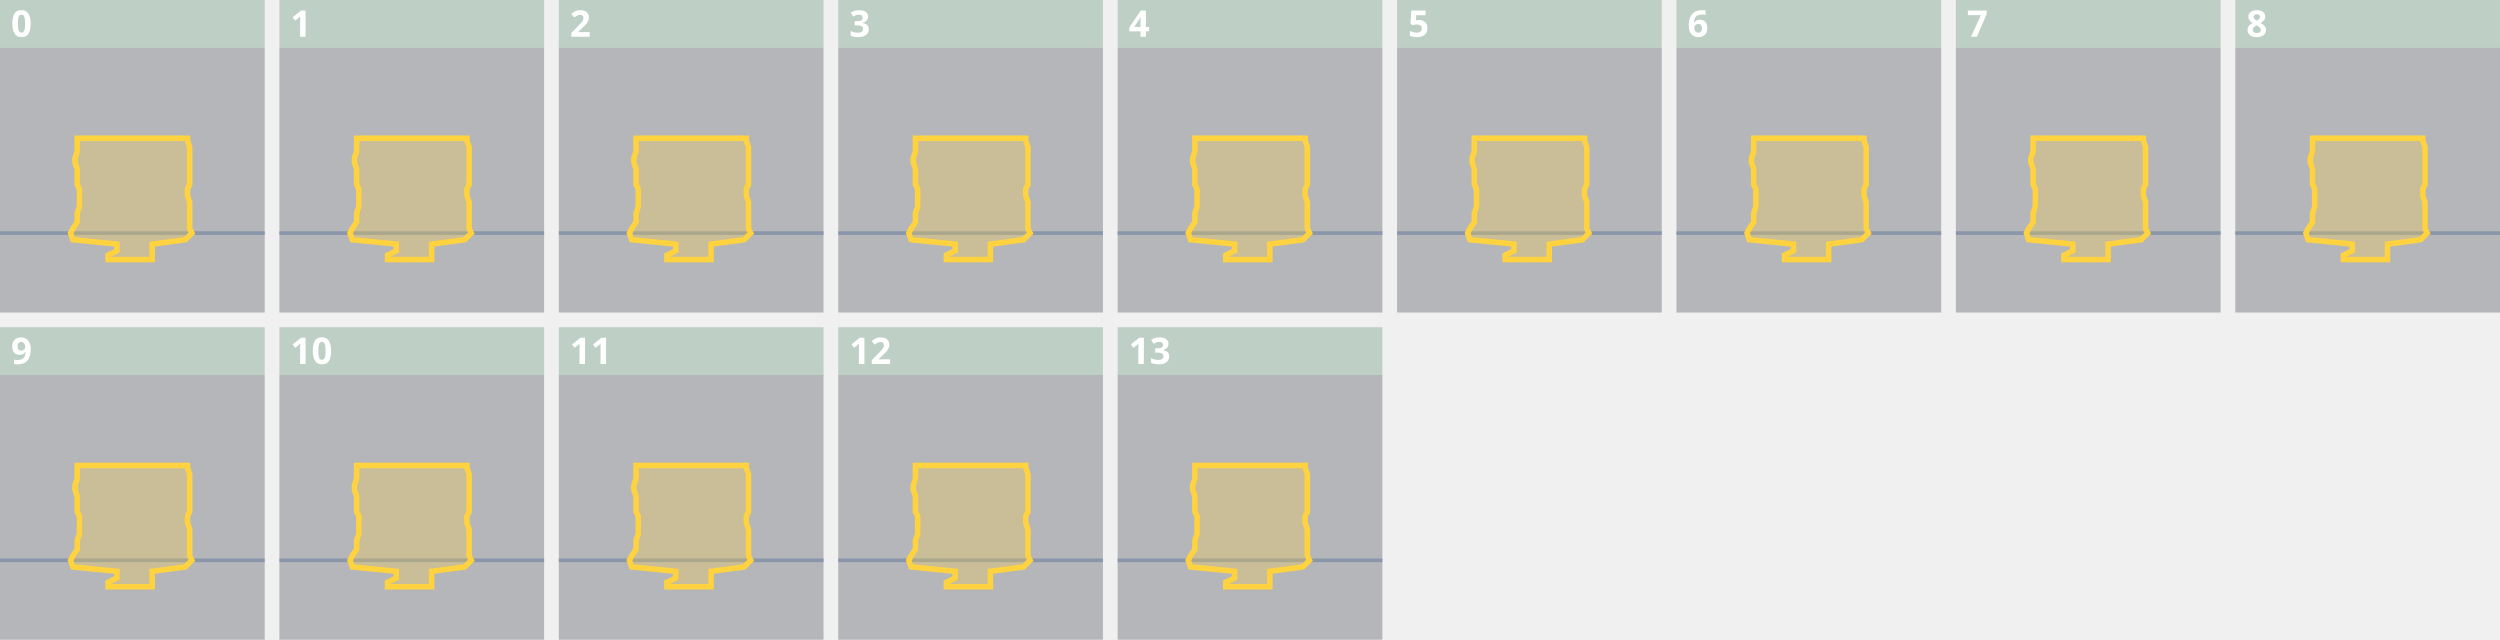
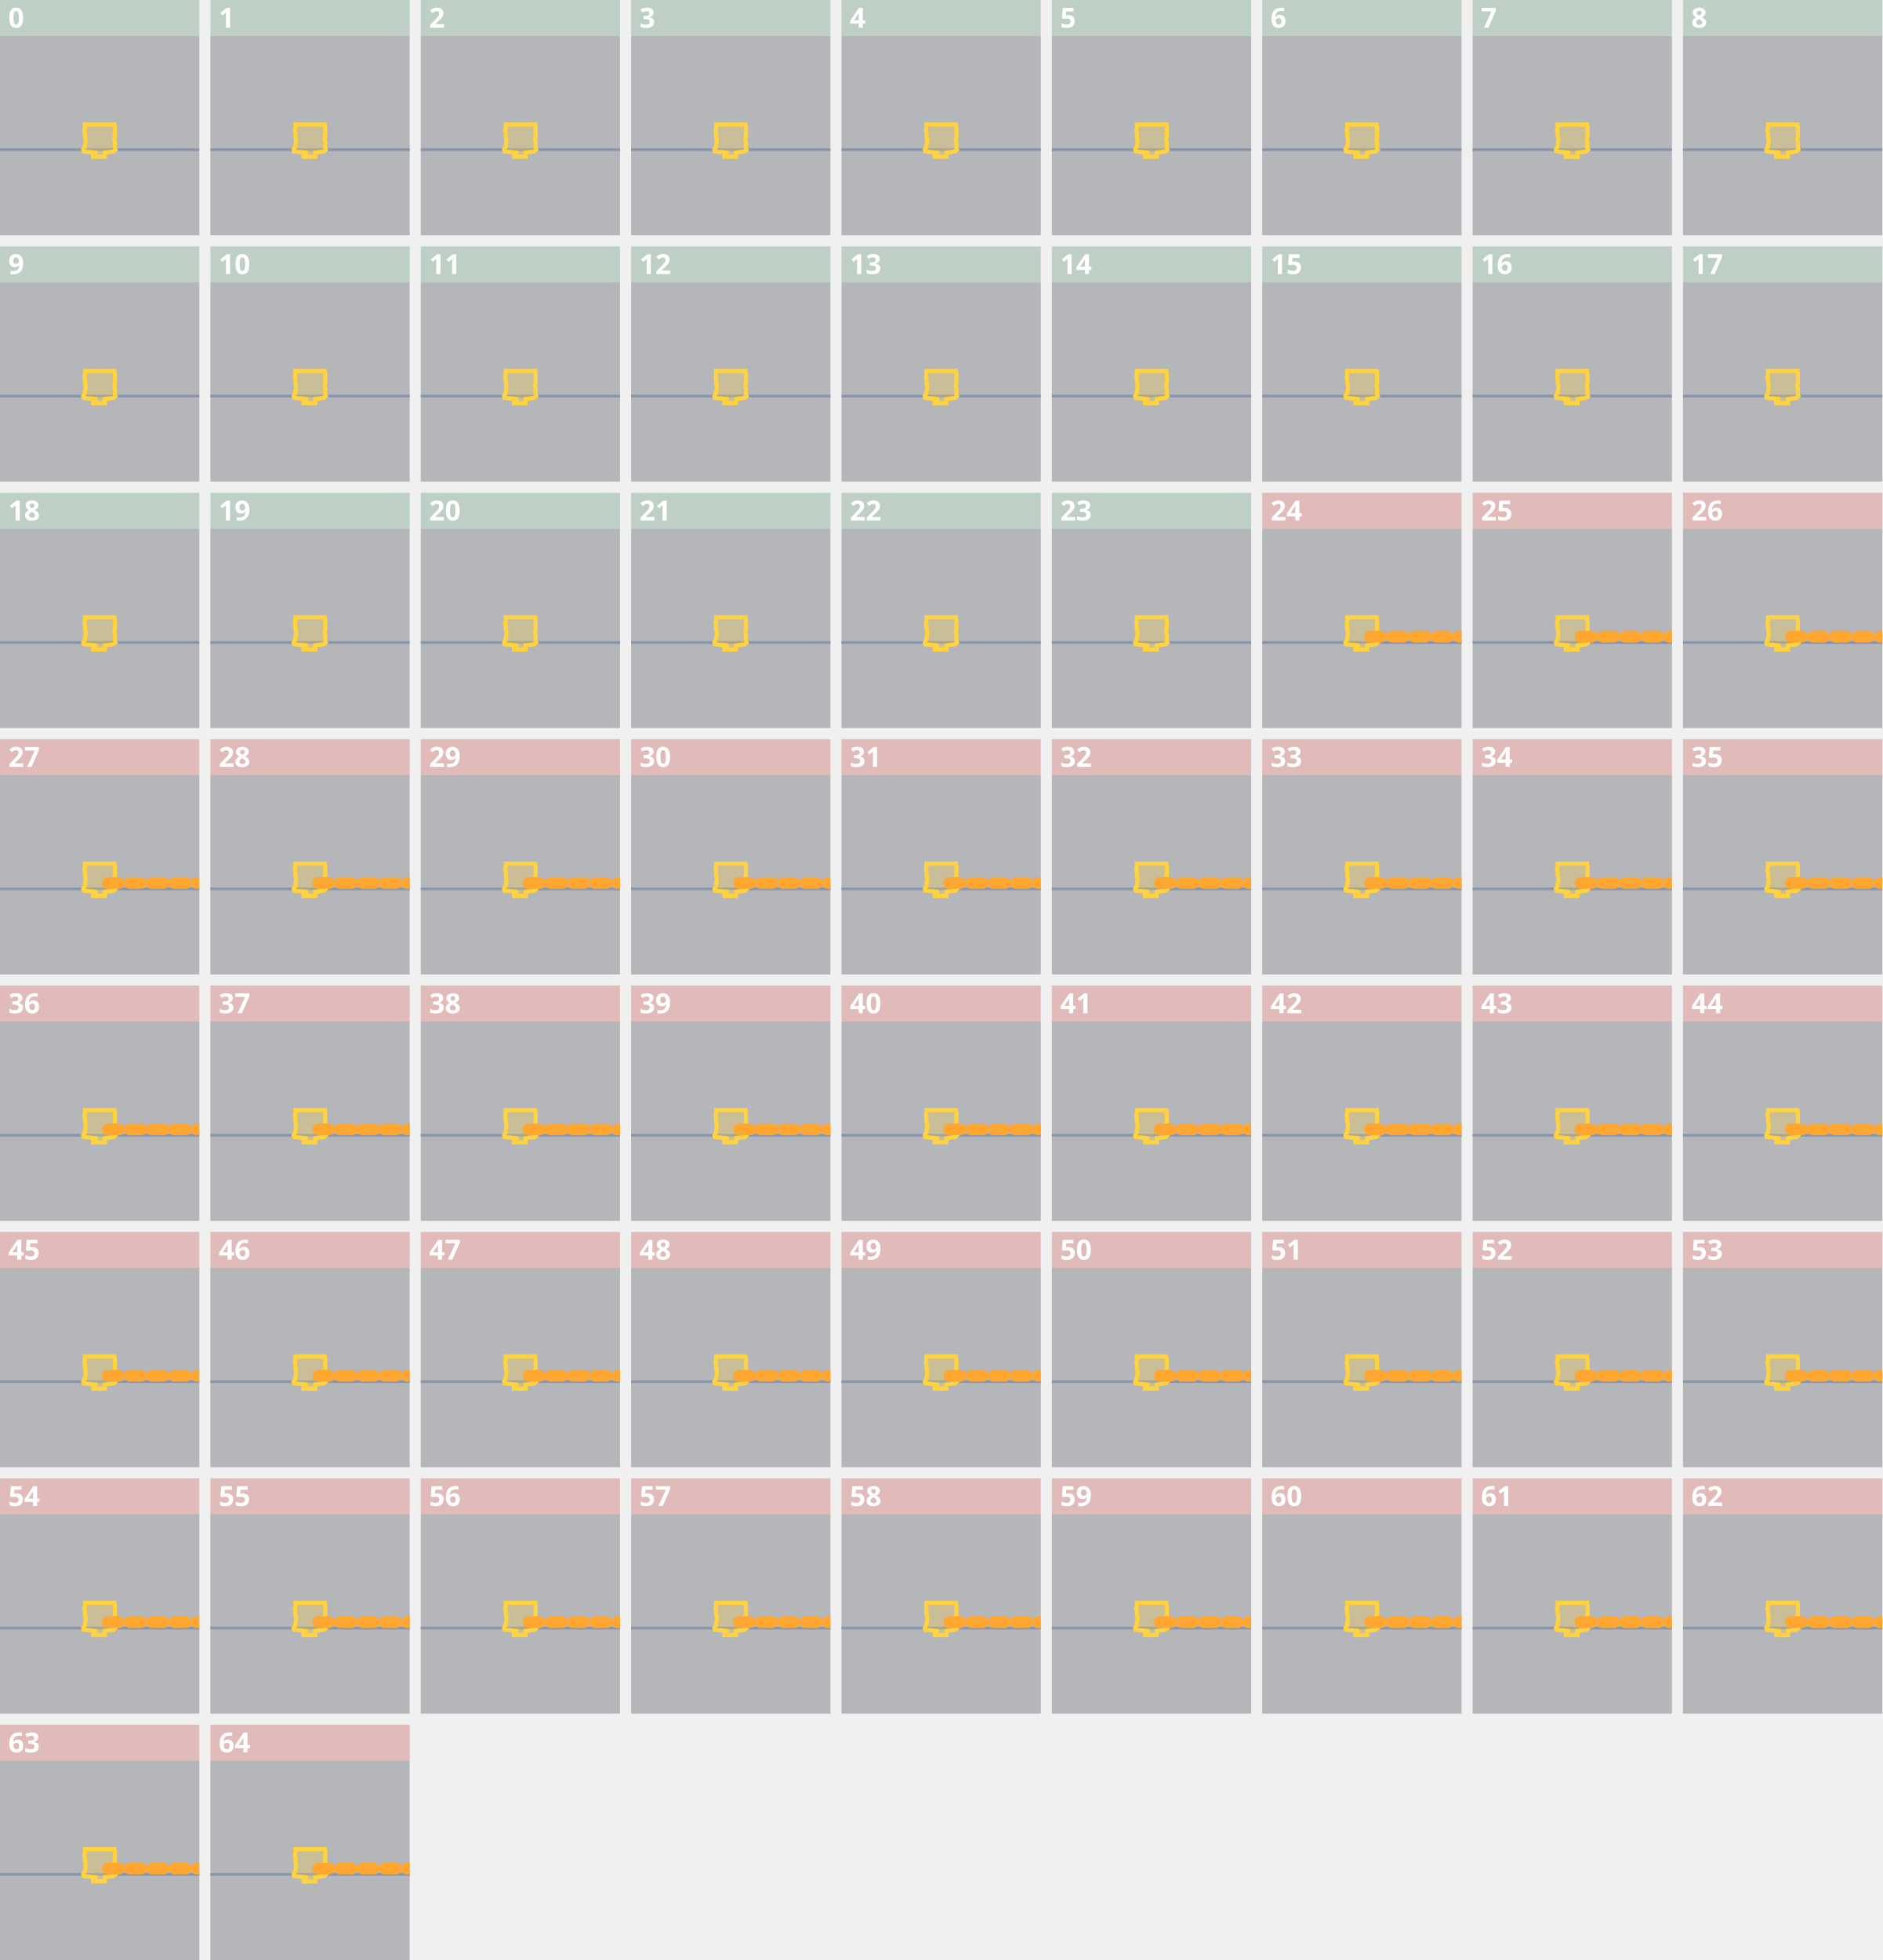
- <svg xmlns="http://www.w3.org/2000/svg" viewBox="0 0 680 174" width="680" height="174">
-   <style>text{font:bold 10px sans-serif;fill:#ffffff}.k{fill:#1b2230}.g{stroke:#8a96aa;stroke-width:1.67}use{stroke-width:2.50;fill-opacity:.28}.u{stroke:#ffd23f;fill:#ffd23f}.v{stroke:#4ade80;fill:#4ade80;fill-opacity:.6}.a{stroke:#e879f9;fill:#e879f9}.o{stroke:#22d3ee;fill:#22d3ee;fill-opacity:.5}.H{color:#ff4d3d;fill:#ff4d3d;opacity:.7}.G{color:#3b9cff;fill:#3b9cff;opacity:.75}.S{color:#ffa630;fill:#ffa630;opacity:.75}.T{color:#ffa630;fill:none;stroke:#ffa630;stroke-width:3.33;stroke-dasharray:6.7}.P{color:#c49bff;fill:none;stroke:#c49bff;stroke-width:1.67;stroke-dasharray:5.0}</style>
+ <svg xmlns="http://www.w3.org/2000/svg" viewBox="0 0 680 708" width="680" height="708">
+   <style>text{font:bold 10px sans-serif;fill:#ffffff}.k{fill:#1b2230}.g{stroke:#8a96aa;stroke-width:4.72}use{stroke-width:7.08;fill-opacity:.28}.u{stroke:#ffd23f;fill:#ffd23f}.v{stroke:#4ade80;fill:#4ade80;fill-opacity:.6}.a{stroke:#e879f9;fill:#e879f9}.o{stroke:#22d3ee;fill:#22d3ee;fill-opacity:.5}.H{color:#ff4d3d;fill:#ff4d3d;opacity:.7}.G{color:#3b9cff;fill:#3b9cff;opacity:.75}.S{color:#ffa630;fill:#ffa630;opacity:.75}.T{color:#ffa630;fill:none;stroke:#ffa630;stroke-width:9.44;stroke-dasharray:18.9}.P{color:#c49bff;fill:none;stroke:#c49bff;stroke-width:4.72;stroke-dasharray:14.2}</style>
  <defs>
    <path id="b0" d="M-25 -19L25 -19L25 -18L26 -15L26 -13L26 -10L26 -8L26 -5L26 -3L26 0L26 2L25 4L25 7L26 10L26 12L26 15L26 17L26 19L26 22L27 24L24 27L9 29L9 32L9 34L9 36L-11 36L-11 34L-7 32L-7 29L-27 27L-28 24L-27 22L-25 19L-25 17L-25 15L-24 12L-24 10L-24 7L-24 4L-25 2L-25 0L-25 -3L-25 -5L-26 -8L-26 -10L-25 -13L-25 -15L-25 -18Z" />
-     <rect id="K" x="-60" y="-60" width="120" height="120" class="k" />
+     <rect id="K" x="-170" y="-170" width="340" height="340" class="k" />
    <rect id="Ls" width="72" height="13" fill="#3f7d5a" />
+     <rect id="La" width="72" height="13" fill="#b8332b" />
  </defs>
  <use href="#Ls" x="0" y="0" />
  <text x="3" y="10">0</text>
-   <svg x="0" y="13" width="72" height="72" viewBox="-60 -60 120 120">
-     <use href="#K" />
-     <line x1="-60" y1="24" x2="60" y2="24" class="g" />
+   <svg x="0" y="13" width="72" height="72" viewBox="-170 -170 340 340">
+     <use href="#K" />
+     <line x1="-170" y1="24" x2="170" y2="24" class="g" />
    <use href="#b0" class="u" />
  </svg>
  <use href="#Ls" x="76" y="0" />
  <text x="79" y="10">1</text>
-   <svg x="76" y="13" width="72" height="72" viewBox="-60 -60 120 120">
-     <use href="#K" />
-     <line x1="-60" y1="24" x2="60" y2="24" class="g" />
+   <svg x="76" y="13" width="72" height="72" viewBox="-170 -170 340 340">
+     <use href="#K" />
+     <line x1="-170" y1="24" x2="170" y2="24" class="g" />
    <use href="#b0" class="u" />
  </svg>
  <use href="#Ls" x="152" y="0" />
  <text x="155" y="10">2</text>
-   <svg x="152" y="13" width="72" height="72" viewBox="-60 -60 120 120">
-     <use href="#K" />
-     <line x1="-60" y1="24" x2="60" y2="24" class="g" />
+   <svg x="152" y="13" width="72" height="72" viewBox="-170 -170 340 340">
+     <use href="#K" />
+     <line x1="-170" y1="24" x2="170" y2="24" class="g" />
    <use href="#b0" class="u" />
  </svg>
  <use href="#Ls" x="228" y="0" />
  <text x="231" y="10">3</text>
-   <svg x="228" y="13" width="72" height="72" viewBox="-60 -60 120 120">
-     <use href="#K" />
-     <line x1="-60" y1="24" x2="60" y2="24" class="g" />
+   <svg x="228" y="13" width="72" height="72" viewBox="-170 -170 340 340">
+     <use href="#K" />
+     <line x1="-170" y1="24" x2="170" y2="24" class="g" />
    <use href="#b0" class="u" />
  </svg>
  <use href="#Ls" x="304" y="0" />
  <text x="307" y="10">4</text>
-   <svg x="304" y="13" width="72" height="72" viewBox="-60 -60 120 120">
-     <use href="#K" />
-     <line x1="-60" y1="24" x2="60" y2="24" class="g" />
+   <svg x="304" y="13" width="72" height="72" viewBox="-170 -170 340 340">
+     <use href="#K" />
+     <line x1="-170" y1="24" x2="170" y2="24" class="g" />
    <use href="#b0" class="u" />
  </svg>
  <use href="#Ls" x="380" y="0" />
  <text x="383" y="10">5</text>
-   <svg x="380" y="13" width="72" height="72" viewBox="-60 -60 120 120">
-     <use href="#K" />
-     <line x1="-60" y1="24" x2="60" y2="24" class="g" />
+   <svg x="380" y="13" width="72" height="72" viewBox="-170 -170 340 340">
+     <use href="#K" />
+     <line x1="-170" y1="24" x2="170" y2="24" class="g" />
    <use href="#b0" class="u" />
  </svg>
  <use href="#Ls" x="456" y="0" />
  <text x="459" y="10">6</text>
-   <svg x="456" y="13" width="72" height="72" viewBox="-60 -60 120 120">
-     <use href="#K" />
-     <line x1="-60" y1="24" x2="60" y2="24" class="g" />
+   <svg x="456" y="13" width="72" height="72" viewBox="-170 -170 340 340">
+     <use href="#K" />
+     <line x1="-170" y1="24" x2="170" y2="24" class="g" />
    <use href="#b0" class="u" />
  </svg>
  <use href="#Ls" x="532" y="0" />
  <text x="535" y="10">7</text>
-   <svg x="532" y="13" width="72" height="72" viewBox="-60 -60 120 120">
-     <use href="#K" />
-     <line x1="-60" y1="24" x2="60" y2="24" class="g" />
+   <svg x="532" y="13" width="72" height="72" viewBox="-170 -170 340 340">
+     <use href="#K" />
+     <line x1="-170" y1="24" x2="170" y2="24" class="g" />
    <use href="#b0" class="u" />
  </svg>
  <use href="#Ls" x="608" y="0" />
  <text x="611" y="10">8</text>
-   <svg x="608" y="13" width="72" height="72" viewBox="-60 -60 120 120">
-     <use href="#K" />
-     <line x1="-60" y1="24" x2="60" y2="24" class="g" />
+   <svg x="608" y="13" width="72" height="72" viewBox="-170 -170 340 340">
+     <use href="#K" />
+     <line x1="-170" y1="24" x2="170" y2="24" class="g" />
    <use href="#b0" class="u" />
  </svg>
  <use href="#Ls" x="0" y="89" />
  <text x="3" y="99">9</text>
-   <svg x="0" y="102" width="72" height="72" viewBox="-60 -60 120 120">
-     <use href="#K" />
-     <line x1="-60" y1="24" x2="60" y2="24" class="g" />
+   <svg x="0" y="102" width="72" height="72" viewBox="-170 -170 340 340">
+     <use href="#K" />
+     <line x1="-170" y1="24" x2="170" y2="24" class="g" />
    <use href="#b0" class="u" />
  </svg>
  <use href="#Ls" x="76" y="89" />
  <text x="79" y="99">10</text>
-   <svg x="76" y="102" width="72" height="72" viewBox="-60 -60 120 120">
-     <use href="#K" />
-     <line x1="-60" y1="24" x2="60" y2="24" class="g" />
+   <svg x="76" y="102" width="72" height="72" viewBox="-170 -170 340 340">
+     <use href="#K" />
+     <line x1="-170" y1="24" x2="170" y2="24" class="g" />
    <use href="#b0" class="u" />
  </svg>
  <use href="#Ls" x="152" y="89" />
  <text x="155" y="99">11</text>
-   <svg x="152" y="102" width="72" height="72" viewBox="-60 -60 120 120">
-     <use href="#K" />
-     <line x1="-60" y1="24" x2="60" y2="24" class="g" />
+   <svg x="152" y="102" width="72" height="72" viewBox="-170 -170 340 340">
+     <use href="#K" />
+     <line x1="-170" y1="24" x2="170" y2="24" class="g" />
    <use href="#b0" class="u" />
  </svg>
  <use href="#Ls" x="228" y="89" />
  <text x="231" y="99">12</text>
-   <svg x="228" y="102" width="72" height="72" viewBox="-60 -60 120 120">
-     <use href="#K" />
-     <line x1="-60" y1="24" x2="60" y2="24" class="g" />
+   <svg x="228" y="102" width="72" height="72" viewBox="-170 -170 340 340">
+     <use href="#K" />
+     <line x1="-170" y1="24" x2="170" y2="24" class="g" />
    <use href="#b0" class="u" />
  </svg>
  <use href="#Ls" x="304" y="89" />
  <text x="307" y="99">13</text>
-   <svg x="304" y="102" width="72" height="72" viewBox="-60 -60 120 120">
-     <use href="#K" />
-     <line x1="-60" y1="24" x2="60" y2="24" class="g" />
-     <use href="#b0" class="u" />
+   <svg x="304" y="102" width="72" height="72" viewBox="-170 -170 340 340">
+     <use href="#K" />
+     <line x1="-170" y1="24" x2="170" y2="24" class="g" />
+     <use href="#b0" class="u" />
+   </svg>
+   <use href="#Ls" x="380" y="89" />
+   <text x="383" y="99">14</text>
+   <svg x="380" y="102" width="72" height="72" viewBox="-170 -170 340 340">
+     <use href="#K" />
+     <line x1="-170" y1="24" x2="170" y2="24" class="g" />
+     <use href="#b0" class="u" />
+   </svg>
+   <use href="#Ls" x="456" y="89" />
+   <text x="459" y="99">15</text>
+   <svg x="456" y="102" width="72" height="72" viewBox="-170 -170 340 340">
+     <use href="#K" />
+     <line x1="-170" y1="24" x2="170" y2="24" class="g" />
+     <use href="#b0" class="u" />
+   </svg>
+   <use href="#Ls" x="532" y="89" />
+   <text x="535" y="99">16</text>
+   <svg x="532" y="102" width="72" height="72" viewBox="-170 -170 340 340">
+     <use href="#K" />
+     <line x1="-170" y1="24" x2="170" y2="24" class="g" />
+     <use href="#b0" class="u" />
+   </svg>
+   <use href="#Ls" x="608" y="89" />
+   <text x="611" y="99">17</text>
+   <svg x="608" y="102" width="72" height="72" viewBox="-170 -170 340 340">
+     <use href="#K" />
+     <line x1="-170" y1="24" x2="170" y2="24" class="g" />
+     <use href="#b0" class="u" />
+   </svg>
+   <use href="#Ls" x="0" y="178" />
+   <text x="3" y="188">18</text>
+   <svg x="0" y="191" width="72" height="72" viewBox="-170 -170 340 340">
+     <use href="#K" />
+     <line x1="-170" y1="24" x2="170" y2="24" class="g" />
+     <use href="#b0" class="u" />
+   </svg>
+   <use href="#Ls" x="76" y="178" />
+   <text x="79" y="188">19</text>
+   <svg x="76" y="191" width="72" height="72" viewBox="-170 -170 340 340">
+     <use href="#K" />
+     <line x1="-170" y1="24" x2="170" y2="24" class="g" />
+     <use href="#b0" class="u" />
+   </svg>
+   <use href="#Ls" x="152" y="178" />
+   <text x="155" y="188">20</text>
+   <svg x="152" y="191" width="72" height="72" viewBox="-170 -170 340 340">
+     <use href="#K" />
+     <line x1="-170" y1="24" x2="170" y2="24" class="g" />
+     <use href="#b0" class="u" />
+   </svg>
+   <use href="#Ls" x="228" y="178" />
+   <text x="231" y="188">21</text>
+   <svg x="228" y="191" width="72" height="72" viewBox="-170 -170 340 340">
+     <use href="#K" />
+     <line x1="-170" y1="24" x2="170" y2="24" class="g" />
+     <use href="#b0" class="u" />
+   </svg>
+   <use href="#Ls" x="304" y="178" />
+   <text x="307" y="188">22</text>
+   <svg x="304" y="191" width="72" height="72" viewBox="-170 -170 340 340">
+     <use href="#K" />
+     <line x1="-170" y1="24" x2="170" y2="24" class="g" />
+     <use href="#b0" class="u" />
+   </svg>
+   <use href="#Ls" x="380" y="178" />
+   <text x="383" y="188">23</text>
+   <svg x="380" y="191" width="72" height="72" viewBox="-170 -170 340 340">
+     <use href="#K" />
+     <line x1="-170" y1="24" x2="170" y2="24" class="g" />
+     <use href="#b0" class="u" />
+   </svg>
+   <use href="#La" x="456" y="178" />
+   <text x="459" y="188">24</text>
+   <svg x="456" y="191" width="72" height="72" viewBox="-170 -170 340 340">
+     <use href="#K" />
+     <line x1="-170" y1="24" x2="170" y2="24" class="g" />
+     <use href="#b0" class="u" />
+     <g class="T">
+       <line x1="14" y1="14" x2="385" y2="14" stroke="currentColor" stroke-width="20" stroke-linecap="round" />
+     </g>
+   </svg>
+   <use href="#La" x="532" y="178" />
+   <text x="535" y="188">25</text>
+   <svg x="532" y="191" width="72" height="72" viewBox="-170 -170 340 340">
+     <use href="#K" />
+     <line x1="-170" y1="24" x2="170" y2="24" class="g" />
+     <use href="#b0" class="u" />
+     <g class="T">
+       <line x1="14" y1="14" x2="414" y2="14" stroke="currentColor" stroke-width="20" stroke-linecap="round" />
+     </g>
+   </svg>
+   <use href="#La" x="608" y="178" />
+   <text x="611" y="188">26</text>
+   <svg x="608" y="191" width="72" height="72" viewBox="-170 -170 340 340">
+     <use href="#K" />
+     <line x1="-170" y1="24" x2="170" y2="24" class="g" />
+     <use href="#b0" class="u" />
+     <g class="T">
+       <line x1="14" y1="14" x2="414" y2="14" stroke="currentColor" stroke-width="20" stroke-linecap="round" />
+     </g>
+   </svg>
+   <use href="#La" x="0" y="267" />
+   <text x="3" y="277">27</text>
+   <svg x="0" y="280" width="72" height="72" viewBox="-170 -170 340 340">
+     <use href="#K" />
+     <line x1="-170" y1="24" x2="170" y2="24" class="g" />
+     <use href="#b0" class="u" />
+     <g class="T">
+       <line x1="14" y1="14" x2="414" y2="14" stroke="currentColor" stroke-width="20" stroke-linecap="round" />
+     </g>
+   </svg>
+   <use href="#La" x="76" y="267" />
+   <text x="79" y="277">28</text>
+   <svg x="76" y="280" width="72" height="72" viewBox="-170 -170 340 340">
+     <use href="#K" />
+     <line x1="-170" y1="24" x2="170" y2="24" class="g" />
+     <use href="#b0" class="u" />
+     <g class="T">
+       <line x1="14" y1="14" x2="414" y2="14" stroke="currentColor" stroke-width="20" stroke-linecap="round" />
+     </g>
+   </svg>
+   <use href="#La" x="152" y="267" />
+   <text x="155" y="277">29</text>
+   <svg x="152" y="280" width="72" height="72" viewBox="-170 -170 340 340">
+     <use href="#K" />
+     <line x1="-170" y1="24" x2="170" y2="24" class="g" />
+     <use href="#b0" class="u" />
+     <g class="T">
+       <line x1="14" y1="14" x2="414" y2="14" stroke="currentColor" stroke-width="20" stroke-linecap="round" />
+     </g>
+   </svg>
+   <use href="#La" x="228" y="267" />
+   <text x="231" y="277">30</text>
+   <svg x="228" y="280" width="72" height="72" viewBox="-170 -170 340 340">
+     <use href="#K" />
+     <line x1="-170" y1="24" x2="170" y2="24" class="g" />
+     <use href="#b0" class="u" />
+     <g class="T">
+       <line x1="14" y1="14" x2="414" y2="14" stroke="currentColor" stroke-width="20" stroke-linecap="round" />
+     </g>
+   </svg>
+   <use href="#La" x="304" y="267" />
+   <text x="307" y="277">31</text>
+   <svg x="304" y="280" width="72" height="72" viewBox="-170 -170 340 340">
+     <use href="#K" />
+     <line x1="-170" y1="24" x2="170" y2="24" class="g" />
+     <use href="#b0" class="u" />
+     <g class="T">
+       <line x1="14" y1="14" x2="414" y2="14" stroke="currentColor" stroke-width="20" stroke-linecap="round" />
+     </g>
+   </svg>
+   <use href="#La" x="380" y="267" />
+   <text x="383" y="277">32</text>
+   <svg x="380" y="280" width="72" height="72" viewBox="-170 -170 340 340">
+     <use href="#K" />
+     <line x1="-170" y1="24" x2="170" y2="24" class="g" />
+     <use href="#b0" class="u" />
+     <g class="T">
+       <line x1="14" y1="14" x2="414" y2="14" stroke="currentColor" stroke-width="20" stroke-linecap="round" />
+     </g>
+   </svg>
+   <use href="#La" x="456" y="267" />
+   <text x="459" y="277">33</text>
+   <svg x="456" y="280" width="72" height="72" viewBox="-170 -170 340 340">
+     <use href="#K" />
+     <line x1="-170" y1="24" x2="170" y2="24" class="g" />
+     <use href="#b0" class="u" />
+     <g class="T">
+       <line x1="14" y1="14" x2="414" y2="14" stroke="currentColor" stroke-width="20" stroke-linecap="round" />
+     </g>
+   </svg>
+   <use href="#La" x="532" y="267" />
+   <text x="535" y="277">34</text>
+   <svg x="532" y="280" width="72" height="72" viewBox="-170 -170 340 340">
+     <use href="#K" />
+     <line x1="-170" y1="24" x2="170" y2="24" class="g" />
+     <use href="#b0" class="u" />
+     <g class="T">
+       <line x1="14" y1="14" x2="414" y2="14" stroke="currentColor" stroke-width="20" stroke-linecap="round" />
+     </g>
+   </svg>
+   <use href="#La" x="608" y="267" />
+   <text x="611" y="277">35</text>
+   <svg x="608" y="280" width="72" height="72" viewBox="-170 -170 340 340">
+     <use href="#K" />
+     <line x1="-170" y1="24" x2="170" y2="24" class="g" />
+     <use href="#b0" class="u" />
+     <g class="T">
+       <line x1="14" y1="14" x2="414" y2="14" stroke="currentColor" stroke-width="20" stroke-linecap="round" />
+     </g>
+   </svg>
+   <use href="#La" x="0" y="356" />
+   <text x="3" y="366">36</text>
+   <svg x="0" y="369" width="72" height="72" viewBox="-170 -170 340 340">
+     <use href="#K" />
+     <line x1="-170" y1="24" x2="170" y2="24" class="g" />
+     <use href="#b0" class="u" />
+     <g class="T">
+       <line x1="14" y1="14" x2="414" y2="14" stroke="currentColor" stroke-width="20" stroke-linecap="round" />
+     </g>
+   </svg>
+   <use href="#La" x="76" y="356" />
+   <text x="79" y="366">37</text>
+   <svg x="76" y="369" width="72" height="72" viewBox="-170 -170 340 340">
+     <use href="#K" />
+     <line x1="-170" y1="24" x2="170" y2="24" class="g" />
+     <use href="#b0" class="u" />
+     <g class="T">
+       <line x1="14" y1="14" x2="414" y2="14" stroke="currentColor" stroke-width="20" stroke-linecap="round" />
+     </g>
+   </svg>
+   <use href="#La" x="152" y="356" />
+   <text x="155" y="366">38</text>
+   <svg x="152" y="369" width="72" height="72" viewBox="-170 -170 340 340">
+     <use href="#K" />
+     <line x1="-170" y1="24" x2="170" y2="24" class="g" />
+     <use href="#b0" class="u" />
+     <g class="T">
+       <line x1="14" y1="14" x2="414" y2="14" stroke="currentColor" stroke-width="20" stroke-linecap="round" />
+     </g>
+   </svg>
+   <use href="#La" x="228" y="356" />
+   <text x="231" y="366">39</text>
+   <svg x="228" y="369" width="72" height="72" viewBox="-170 -170 340 340">
+     <use href="#K" />
+     <line x1="-170" y1="24" x2="170" y2="24" class="g" />
+     <use href="#b0" class="u" />
+     <g class="T">
+       <line x1="14" y1="14" x2="414" y2="14" stroke="currentColor" stroke-width="20" stroke-linecap="round" />
+     </g>
+   </svg>
+   <use href="#La" x="304" y="356" />
+   <text x="307" y="366">40</text>
+   <svg x="304" y="369" width="72" height="72" viewBox="-170 -170 340 340">
+     <use href="#K" />
+     <line x1="-170" y1="24" x2="170" y2="24" class="g" />
+     <use href="#b0" class="u" />
+     <g class="T">
+       <line x1="14" y1="14" x2="414" y2="14" stroke="currentColor" stroke-width="20" stroke-linecap="round" />
+     </g>
+   </svg>
+   <use href="#La" x="380" y="356" />
+   <text x="383" y="366">41</text>
+   <svg x="380" y="369" width="72" height="72" viewBox="-170 -170 340 340">
+     <use href="#K" />
+     <line x1="-170" y1="24" x2="170" y2="24" class="g" />
+     <use href="#b0" class="u" />
+     <g class="T">
+       <line x1="14" y1="14" x2="414" y2="14" stroke="currentColor" stroke-width="20" stroke-linecap="round" />
+     </g>
+   </svg>
+   <use href="#La" x="456" y="356" />
+   <text x="459" y="366">42</text>
+   <svg x="456" y="369" width="72" height="72" viewBox="-170 -170 340 340">
+     <use href="#K" />
+     <line x1="-170" y1="24" x2="170" y2="24" class="g" />
+     <use href="#b0" class="u" />
+     <g class="T">
+       <line x1="14" y1="14" x2="414" y2="14" stroke="currentColor" stroke-width="20" stroke-linecap="round" />
+     </g>
+   </svg>
+   <use href="#La" x="532" y="356" />
+   <text x="535" y="366">43</text>
+   <svg x="532" y="369" width="72" height="72" viewBox="-170 -170 340 340">
+     <use href="#K" />
+     <line x1="-170" y1="24" x2="170" y2="24" class="g" />
+     <use href="#b0" class="u" />
+     <g class="T">
+       <line x1="14" y1="14" x2="414" y2="14" stroke="currentColor" stroke-width="20" stroke-linecap="round" />
+     </g>
+   </svg>
+   <use href="#La" x="608" y="356" />
+   <text x="611" y="366">44</text>
+   <svg x="608" y="369" width="72" height="72" viewBox="-170 -170 340 340">
+     <use href="#K" />
+     <line x1="-170" y1="24" x2="170" y2="24" class="g" />
+     <use href="#b0" class="u" />
+     <g class="T">
+       <line x1="14" y1="14" x2="414" y2="14" stroke="currentColor" stroke-width="20" stroke-linecap="round" />
+     </g>
+   </svg>
+   <use href="#La" x="0" y="445" />
+   <text x="3" y="455">45</text>
+   <svg x="0" y="458" width="72" height="72" viewBox="-170 -170 340 340">
+     <use href="#K" />
+     <line x1="-170" y1="24" x2="170" y2="24" class="g" />
+     <use href="#b0" class="u" />
+     <g class="T">
+       <line x1="14" y1="14" x2="414" y2="14" stroke="currentColor" stroke-width="20" stroke-linecap="round" />
+     </g>
+   </svg>
+   <use href="#La" x="76" y="445" />
+   <text x="79" y="455">46</text>
+   <svg x="76" y="458" width="72" height="72" viewBox="-170 -170 340 340">
+     <use href="#K" />
+     <line x1="-170" y1="24" x2="170" y2="24" class="g" />
+     <use href="#b0" class="u" />
+     <g class="T">
+       <line x1="14" y1="14" x2="414" y2="14" stroke="currentColor" stroke-width="20" stroke-linecap="round" />
+     </g>
+   </svg>
+   <use href="#La" x="152" y="445" />
+   <text x="155" y="455">47</text>
+   <svg x="152" y="458" width="72" height="72" viewBox="-170 -170 340 340">
+     <use href="#K" />
+     <line x1="-170" y1="24" x2="170" y2="24" class="g" />
+     <use href="#b0" class="u" />
+     <g class="T">
+       <line x1="14" y1="14" x2="414" y2="14" stroke="currentColor" stroke-width="20" stroke-linecap="round" />
+     </g>
+   </svg>
+   <use href="#La" x="228" y="445" />
+   <text x="231" y="455">48</text>
+   <svg x="228" y="458" width="72" height="72" viewBox="-170 -170 340 340">
+     <use href="#K" />
+     <line x1="-170" y1="24" x2="170" y2="24" class="g" />
+     <use href="#b0" class="u" />
+     <g class="T">
+       <line x1="14" y1="14" x2="414" y2="14" stroke="currentColor" stroke-width="20" stroke-linecap="round" />
+     </g>
+   </svg>
+   <use href="#La" x="304" y="445" />
+   <text x="307" y="455">49</text>
+   <svg x="304" y="458" width="72" height="72" viewBox="-170 -170 340 340">
+     <use href="#K" />
+     <line x1="-170" y1="24" x2="170" y2="24" class="g" />
+     <use href="#b0" class="u" />
+     <g class="T">
+       <line x1="14" y1="14" x2="414" y2="14" stroke="currentColor" stroke-width="20" stroke-linecap="round" />
+     </g>
+   </svg>
+   <use href="#La" x="380" y="445" />
+   <text x="383" y="455">50</text>
+   <svg x="380" y="458" width="72" height="72" viewBox="-170 -170 340 340">
+     <use href="#K" />
+     <line x1="-170" y1="24" x2="170" y2="24" class="g" />
+     <use href="#b0" class="u" />
+     <g class="T">
+       <line x1="14" y1="14" x2="414" y2="14" stroke="currentColor" stroke-width="20" stroke-linecap="round" />
+     </g>
+   </svg>
+   <use href="#La" x="456" y="445" />
+   <text x="459" y="455">51</text>
+   <svg x="456" y="458" width="72" height="72" viewBox="-170 -170 340 340">
+     <use href="#K" />
+     <line x1="-170" y1="24" x2="170" y2="24" class="g" />
+     <use href="#b0" class="u" />
+     <g class="T">
+       <line x1="14" y1="14" x2="414" y2="14" stroke="currentColor" stroke-width="20" stroke-linecap="round" />
+     </g>
+   </svg>
+   <use href="#La" x="532" y="445" />
+   <text x="535" y="455">52</text>
+   <svg x="532" y="458" width="72" height="72" viewBox="-170 -170 340 340">
+     <use href="#K" />
+     <line x1="-170" y1="24" x2="170" y2="24" class="g" />
+     <use href="#b0" class="u" />
+     <g class="T">
+       <line x1="14" y1="14" x2="414" y2="14" stroke="currentColor" stroke-width="20" stroke-linecap="round" />
+     </g>
+   </svg>
+   <use href="#La" x="608" y="445" />
+   <text x="611" y="455">53</text>
+   <svg x="608" y="458" width="72" height="72" viewBox="-170 -170 340 340">
+     <use href="#K" />
+     <line x1="-170" y1="24" x2="170" y2="24" class="g" />
+     <use href="#b0" class="u" />
+     <g class="T">
+       <line x1="14" y1="14" x2="414" y2="14" stroke="currentColor" stroke-width="20" stroke-linecap="round" />
+     </g>
+   </svg>
+   <use href="#La" x="0" y="534" />
+   <text x="3" y="544">54</text>
+   <svg x="0" y="547" width="72" height="72" viewBox="-170 -170 340 340">
+     <use href="#K" />
+     <line x1="-170" y1="24" x2="170" y2="24" class="g" />
+     <use href="#b0" class="u" />
+     <g class="T">
+       <line x1="14" y1="14" x2="414" y2="14" stroke="currentColor" stroke-width="20" stroke-linecap="round" />
+     </g>
+   </svg>
+   <use href="#La" x="76" y="534" />
+   <text x="79" y="544">55</text>
+   <svg x="76" y="547" width="72" height="72" viewBox="-170 -170 340 340">
+     <use href="#K" />
+     <line x1="-170" y1="24" x2="170" y2="24" class="g" />
+     <use href="#b0" class="u" />
+     <g class="T">
+       <line x1="14" y1="14" x2="414" y2="14" stroke="currentColor" stroke-width="20" stroke-linecap="round" />
+     </g>
+   </svg>
+   <use href="#La" x="152" y="534" />
+   <text x="155" y="544">56</text>
+   <svg x="152" y="547" width="72" height="72" viewBox="-170 -170 340 340">
+     <use href="#K" />
+     <line x1="-170" y1="24" x2="170" y2="24" class="g" />
+     <use href="#b0" class="u" />
+     <g class="T">
+       <line x1="14" y1="14" x2="414" y2="14" stroke="currentColor" stroke-width="20" stroke-linecap="round" />
+     </g>
+   </svg>
+   <use href="#La" x="228" y="534" />
+   <text x="231" y="544">57</text>
+   <svg x="228" y="547" width="72" height="72" viewBox="-170 -170 340 340">
+     <use href="#K" />
+     <line x1="-170" y1="24" x2="170" y2="24" class="g" />
+     <use href="#b0" class="u" />
+     <g class="T">
+       <line x1="14" y1="14" x2="414" y2="14" stroke="currentColor" stroke-width="20" stroke-linecap="round" />
+     </g>
+   </svg>
+   <use href="#La" x="304" y="534" />
+   <text x="307" y="544">58</text>
+   <svg x="304" y="547" width="72" height="72" viewBox="-170 -170 340 340">
+     <use href="#K" />
+     <line x1="-170" y1="24" x2="170" y2="24" class="g" />
+     <use href="#b0" class="u" />
+     <g class="T">
+       <line x1="14" y1="14" x2="414" y2="14" stroke="currentColor" stroke-width="20" stroke-linecap="round" />
+     </g>
+   </svg>
+   <use href="#La" x="380" y="534" />
+   <text x="383" y="544">59</text>
+   <svg x="380" y="547" width="72" height="72" viewBox="-170 -170 340 340">
+     <use href="#K" />
+     <line x1="-170" y1="24" x2="170" y2="24" class="g" />
+     <use href="#b0" class="u" />
+     <g class="T">
+       <line x1="14" y1="14" x2="414" y2="14" stroke="currentColor" stroke-width="20" stroke-linecap="round" />
+     </g>
+   </svg>
+   <use href="#La" x="456" y="534" />
+   <text x="459" y="544">60</text>
+   <svg x="456" y="547" width="72" height="72" viewBox="-170 -170 340 340">
+     <use href="#K" />
+     <line x1="-170" y1="24" x2="170" y2="24" class="g" />
+     <use href="#b0" class="u" />
+     <g class="T">
+       <line x1="14" y1="14" x2="414" y2="14" stroke="currentColor" stroke-width="20" stroke-linecap="round" />
+     </g>
+   </svg>
+   <use href="#La" x="532" y="534" />
+   <text x="535" y="544">61</text>
+   <svg x="532" y="547" width="72" height="72" viewBox="-170 -170 340 340">
+     <use href="#K" />
+     <line x1="-170" y1="24" x2="170" y2="24" class="g" />
+     <use href="#b0" class="u" />
+     <g class="T">
+       <line x1="14" y1="14" x2="414" y2="14" stroke="currentColor" stroke-width="20" stroke-linecap="round" />
+     </g>
+   </svg>
+   <use href="#La" x="608" y="534" />
+   <text x="611" y="544">62</text>
+   <svg x="608" y="547" width="72" height="72" viewBox="-170 -170 340 340">
+     <use href="#K" />
+     <line x1="-170" y1="24" x2="170" y2="24" class="g" />
+     <use href="#b0" class="u" />
+     <g class="T">
+       <line x1="14" y1="14" x2="414" y2="14" stroke="currentColor" stroke-width="20" stroke-linecap="round" />
+     </g>
+   </svg>
+   <use href="#La" x="0" y="623" />
+   <text x="3" y="633">63</text>
+   <svg x="0" y="636" width="72" height="72" viewBox="-170 -170 340 340">
+     <use href="#K" />
+     <line x1="-170" y1="24" x2="170" y2="24" class="g" />
+     <use href="#b0" class="u" />
+     <g class="T">
+       <line x1="14" y1="14" x2="414" y2="14" stroke="currentColor" stroke-width="20" stroke-linecap="round" />
+     </g>
+   </svg>
+   <use href="#La" x="76" y="623" />
+   <text x="79" y="633">64</text>
+   <svg x="76" y="636" width="72" height="72" viewBox="-170 -170 340 340">
+     <use href="#K" />
+     <line x1="-170" y1="24" x2="170" y2="24" class="g" />
+     <use href="#b0" class="u" />
+     <g class="T">
+       <line x1="14" y1="14" x2="414" y2="14" stroke="currentColor" stroke-width="20" stroke-linecap="round" />
+     </g>
  </svg>
</svg>
